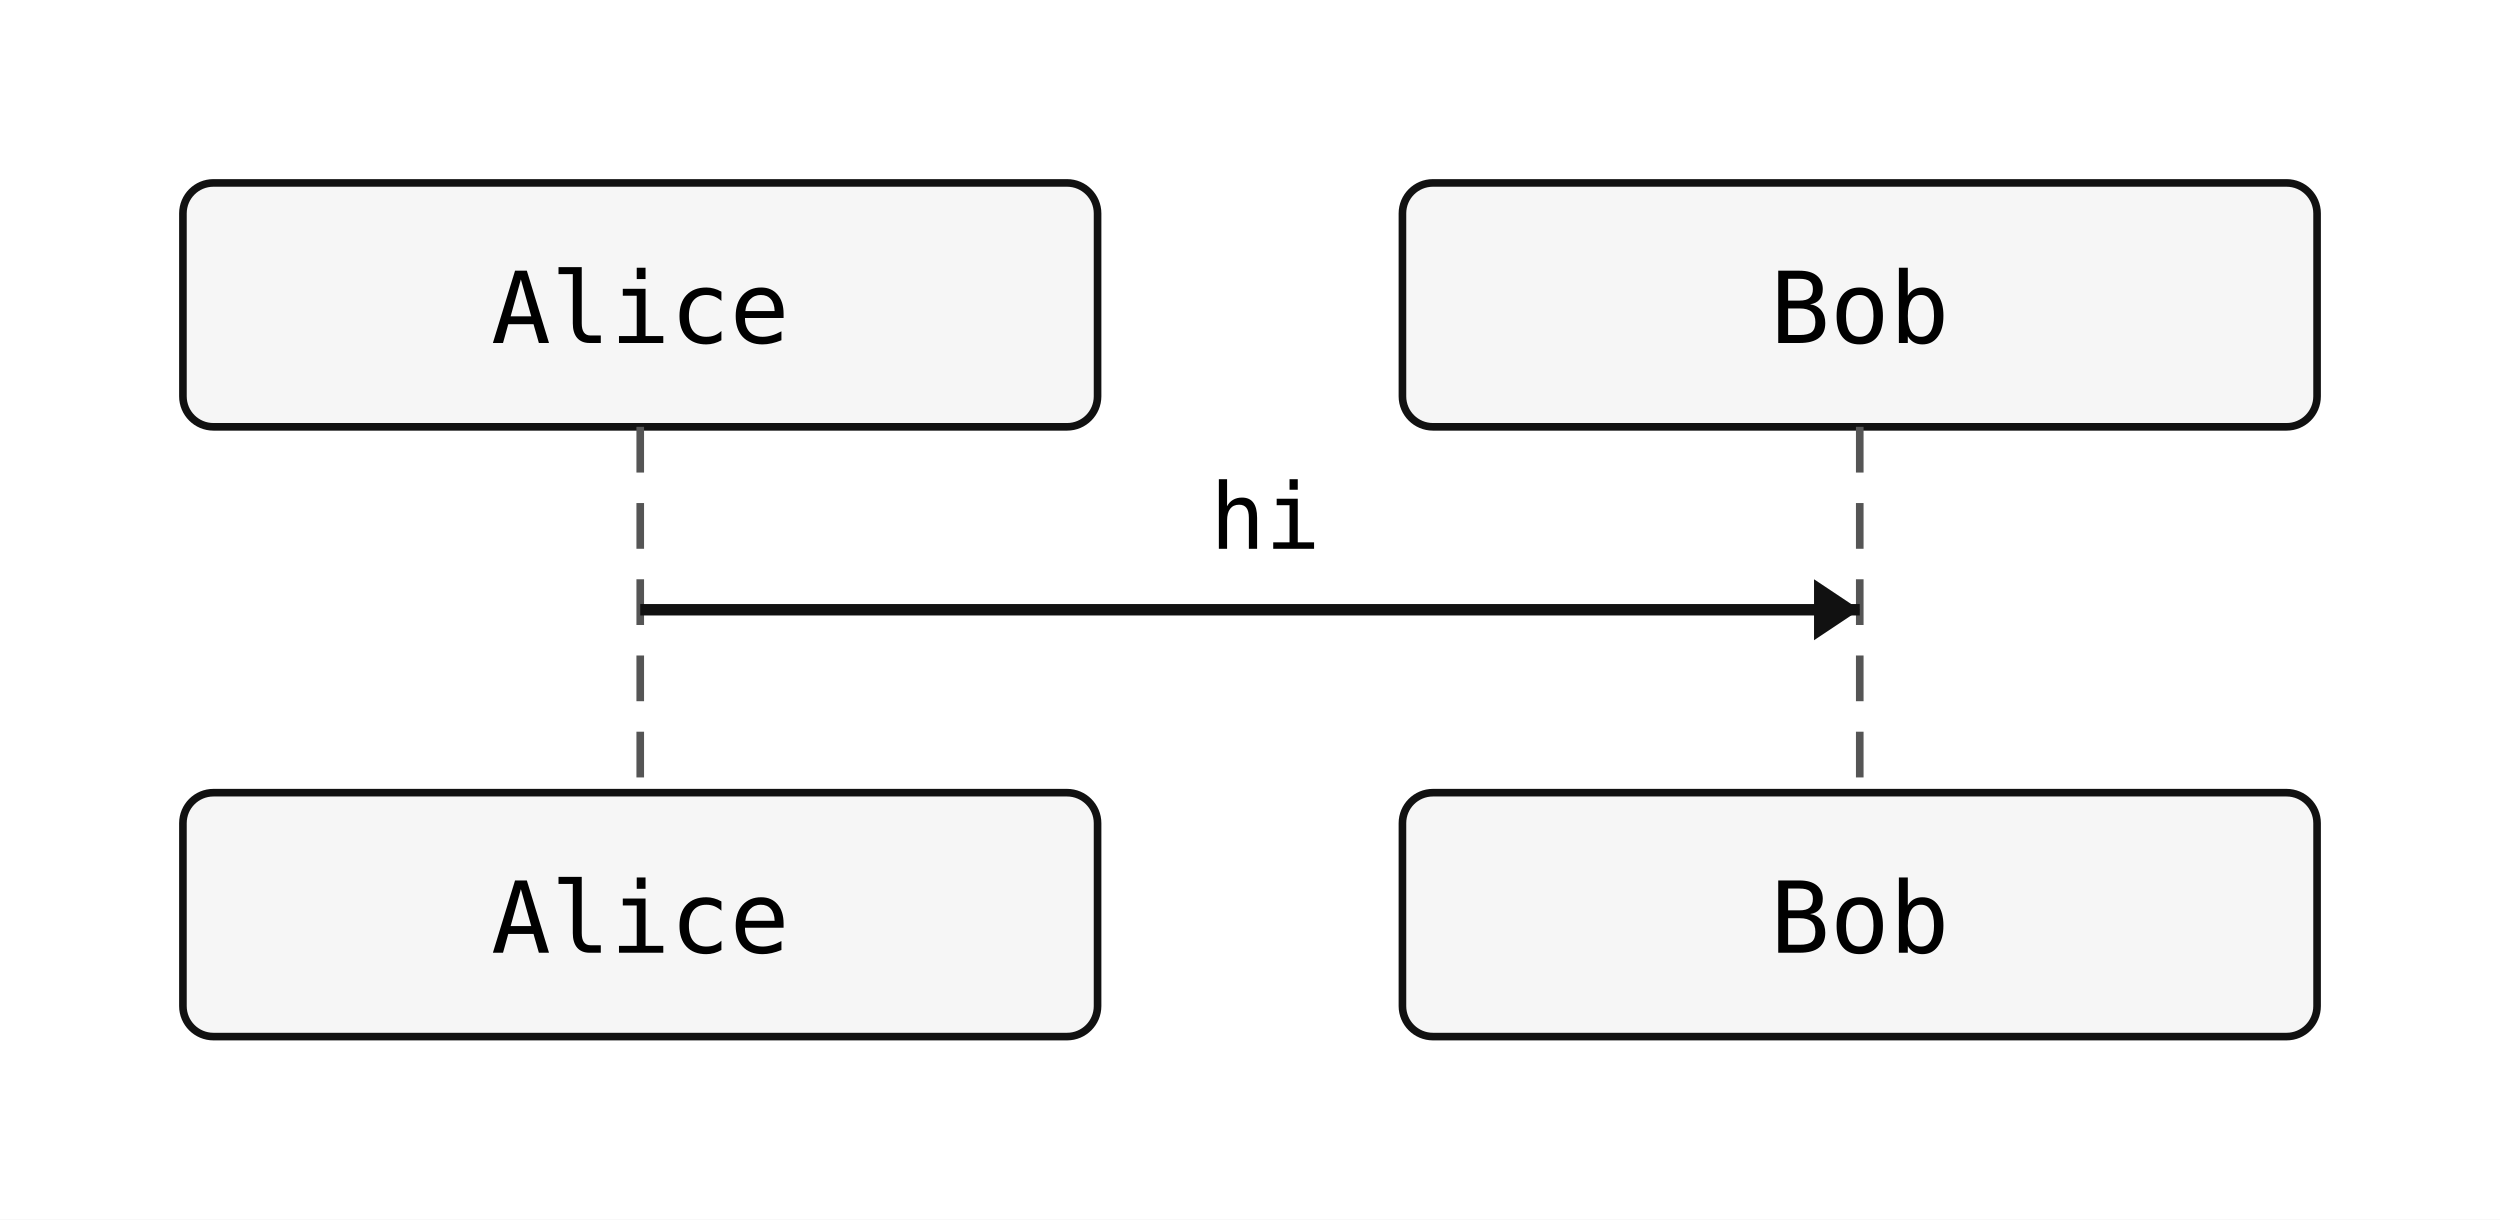
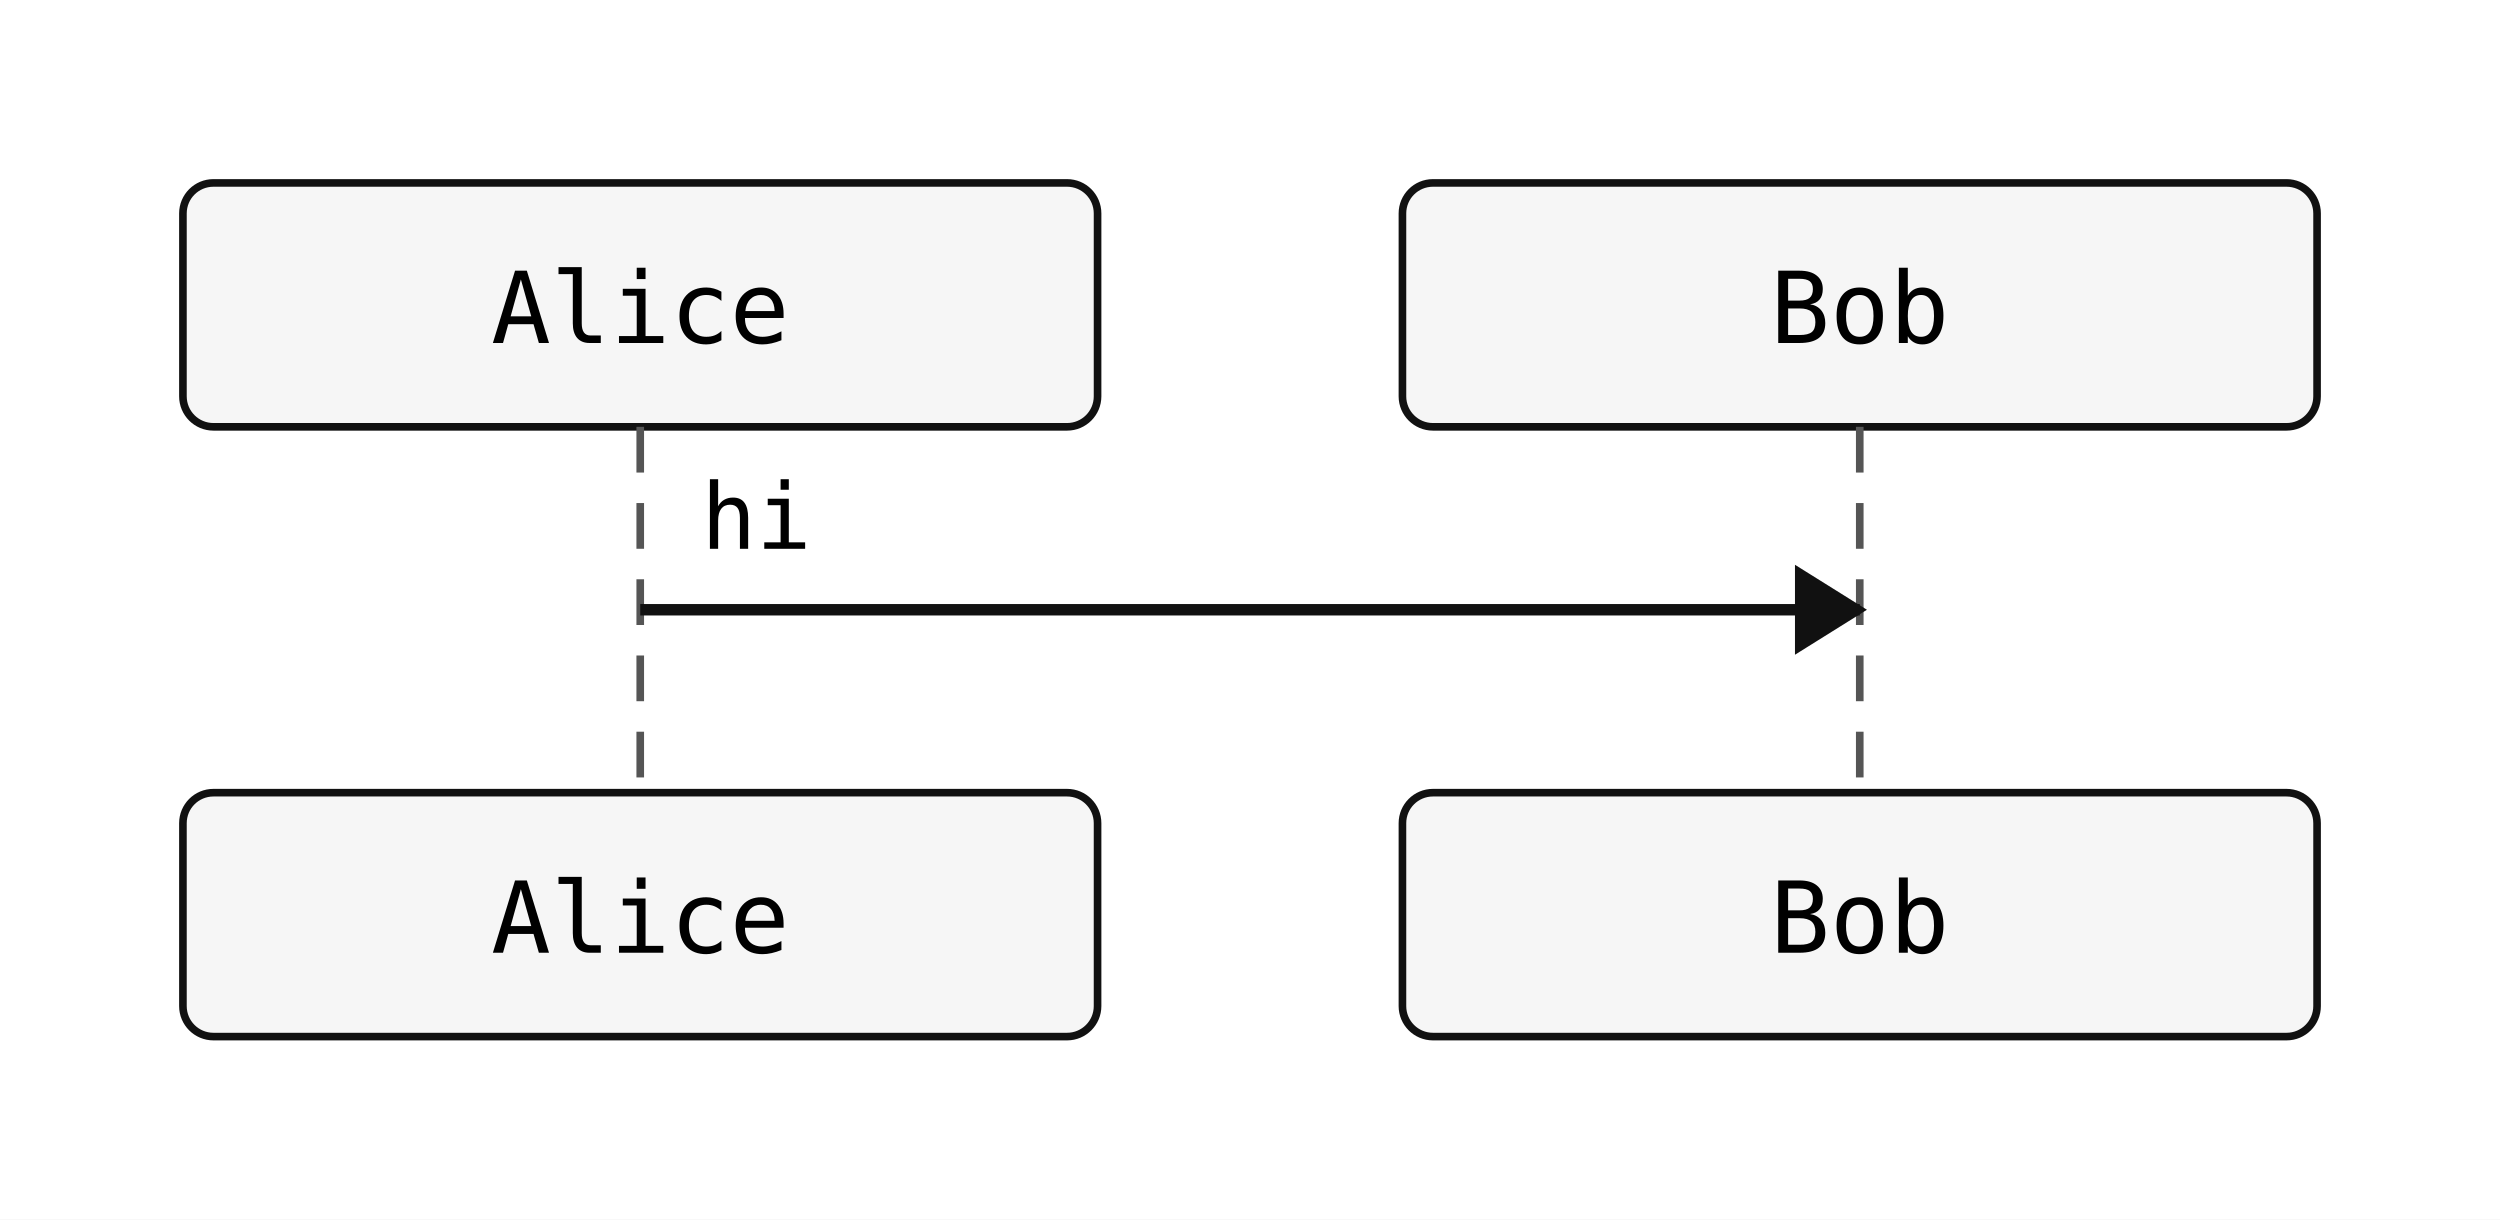
<svg xmlns="http://www.w3.org/2000/svg" width="328" height="160" viewBox="0 0 328 160">
  <rect width="100%" height="100%" fill="white" />
  <rect x="24" y="24" width="120" height="32" rx="4" ry="4" fill="#f6f6f6" stroke="#111" stroke-width="1" />
  <text x="84" y="45" text-anchor="middle" font-family="monospace" font-size="13">Alice</text>
  <rect x="184" y="24" width="120" height="32" rx="4" ry="4" fill="#f6f6f6" stroke="#111" stroke-width="1" />
  <text x="244" y="45" text-anchor="middle" font-family="monospace" font-size="13">Bob</text>
  <line x1="84" y1="56" x2="84" y2="104" stroke="#555" stroke-width="1" stroke-dasharray="6 4" />
  <line x1="244" y1="56" x2="244" y2="104" stroke="#555" stroke-width="1" stroke-dasharray="6 4" />
  <line x1="84" y1="80" x2="244" y2="80" stroke="#111" stroke-width="1.5" />
-   <polygon points="244,80 238,76 238,84" fill="#111" />
-   <text x="166" y="72" text-anchor="middle" font-family="monospace" font-size="12">hi</text>
+   <polygon points="244,80 236,75 236,85" fill="#111" stroke="#111" stroke-width="1" />
+   <text x="92" y="72" text-anchor="start" font-family="monospace" font-size="12">hi</text>
  <rect x="24" y="104" width="120" height="32" rx="4" ry="4" fill="#f6f6f6" stroke="#111" stroke-width="1" />
  <text x="84" y="125" text-anchor="middle" font-family="monospace" font-size="13">Alice</text>
  <rect x="184" y="104" width="120" height="32" rx="4" ry="4" fill="#f6f6f6" stroke="#111" stroke-width="1" />
  <text x="244" y="125" text-anchor="middle" font-family="monospace" font-size="13">Bob</text>
</svg>
